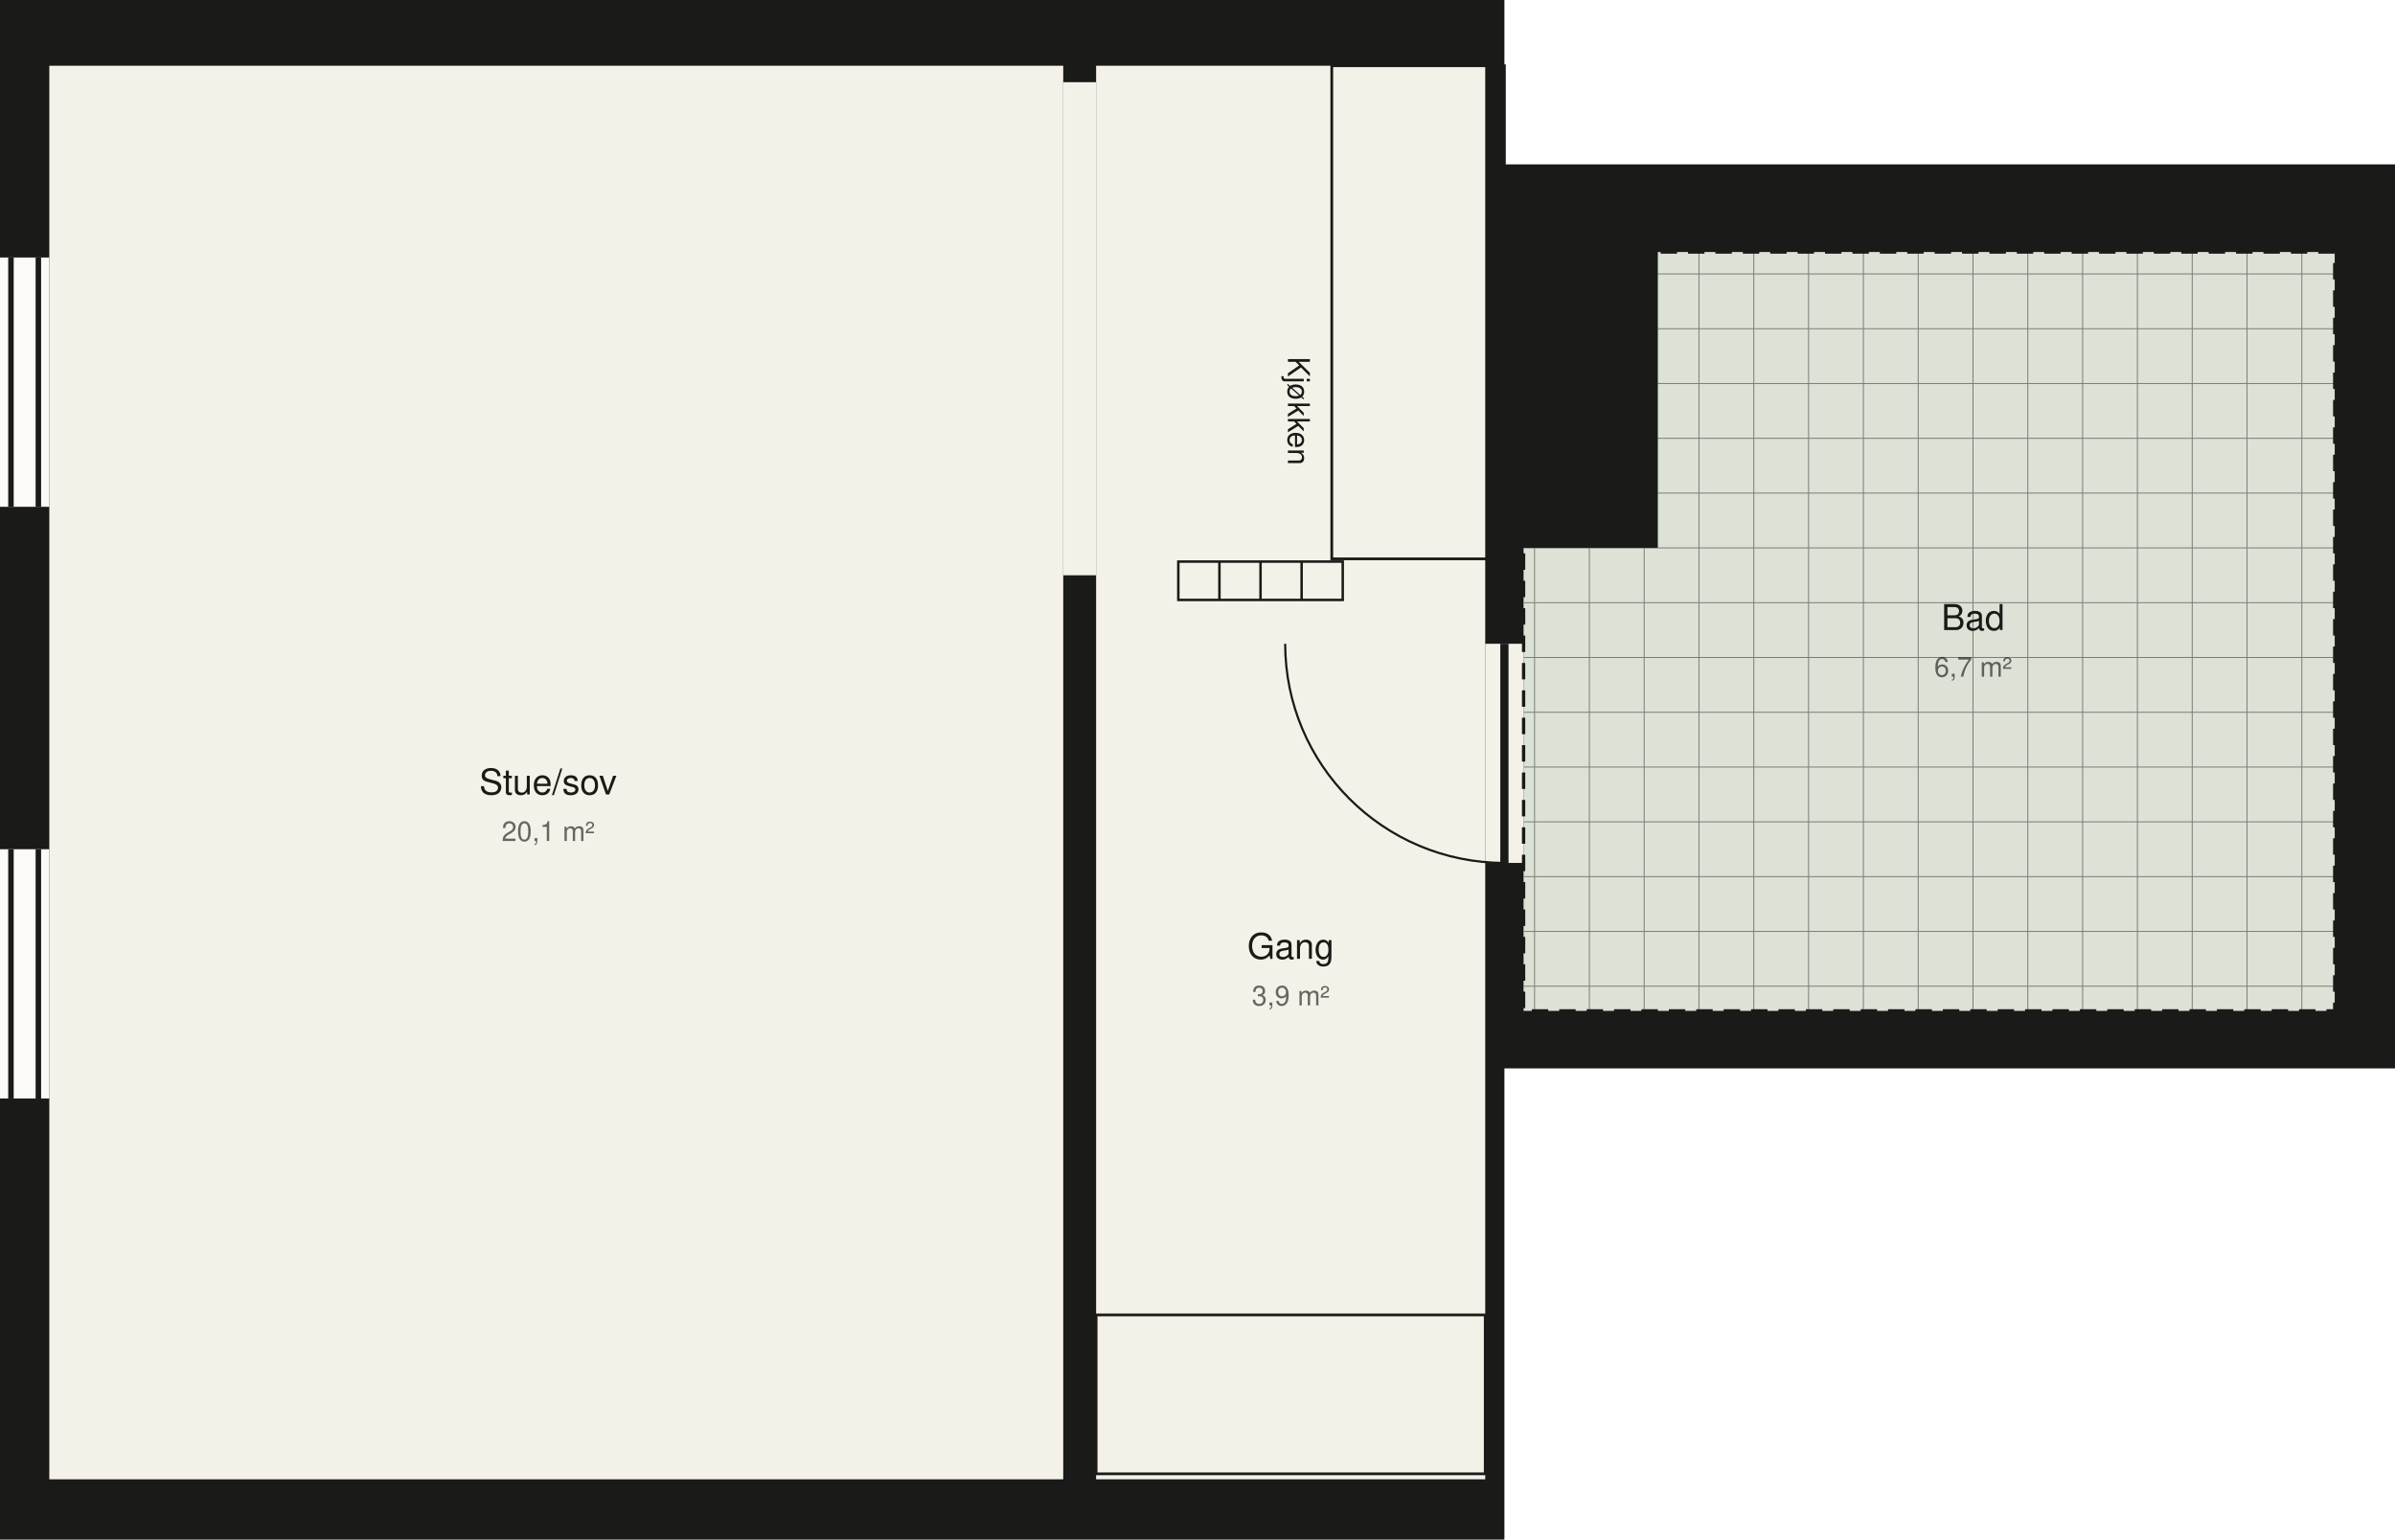
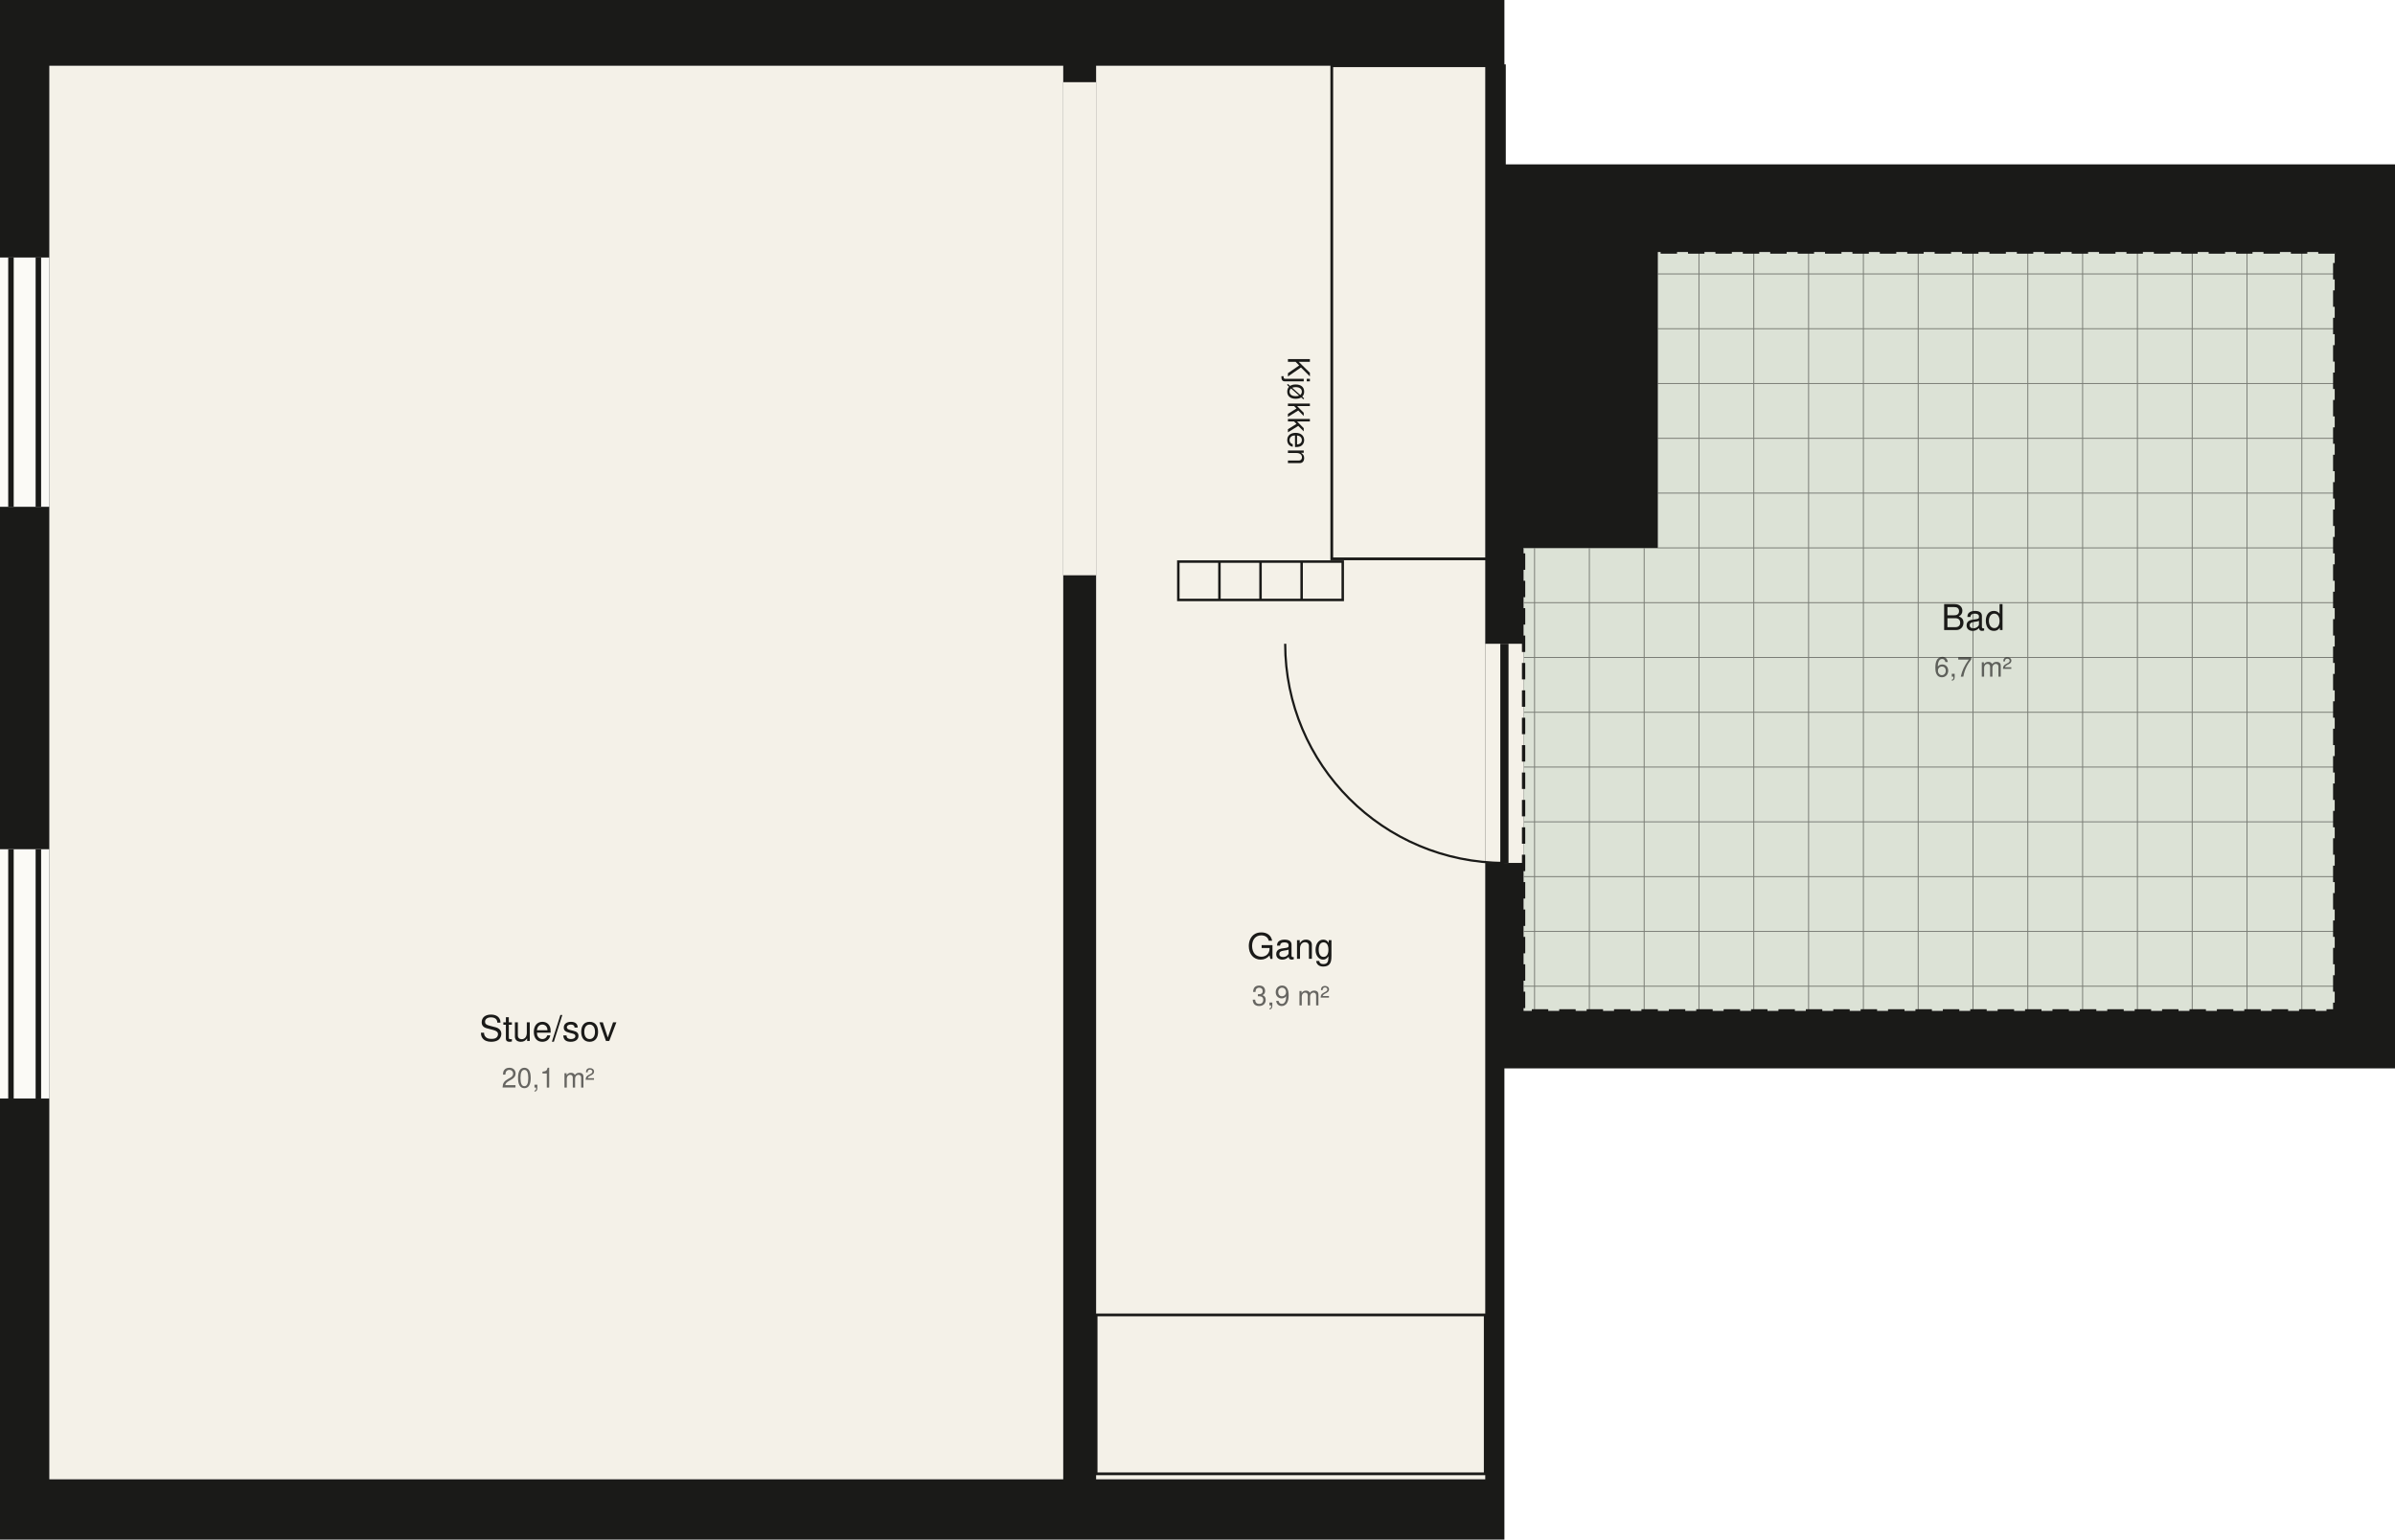
<svg xmlns="http://www.w3.org/2000/svg" viewBox="0 0 874 562">
  <polygon points="18,24 388,24 388,540 18,540" fill="#F4F1E8" />
  <polygon points="400,24 542,24 542,540 400,540" fill="#F4F1E8" />
  <polygon points="605,92 852,92 852,369 556,369 556,200 605,200" fill="#DCE2D6" />
  <clipPath id="bad2">
    <polygon points="605,92 852,92 852,369 556,369 556,200 605,200" />
  </clipPath>
  <g clip-path="url(#bad2)" stroke="#1A1A18" stroke-width="0.35" opacity="0.5">
    <line x1="560" y1="92" x2="560" y2="369" />
    <line x1="580" y1="92" x2="580" y2="369" />
    <line x1="600" y1="92" x2="600" y2="369" />
    <line x1="620" y1="92" x2="620" y2="369" />
    <line x1="640" y1="92" x2="640" y2="369" />
    <line x1="660" y1="92" x2="660" y2="369" />
    <line x1="680" y1="92" x2="680" y2="369" />
    <line x1="700" y1="92" x2="700" y2="369" />
    <line x1="720" y1="92" x2="720" y2="369" />
    <line x1="740" y1="92" x2="740" y2="369" />
    <line x1="760" y1="92" x2="760" y2="369" />
    <line x1="780" y1="92" x2="780" y2="369" />
    <line x1="800" y1="92" x2="800" y2="369" />
    <line x1="820" y1="92" x2="820" y2="369" />
    <line x1="840" y1="92" x2="840" y2="369" />
    <line x1="556" y1="100" x2="852" y2="100" />
    <line x1="556" y1="120" x2="852" y2="120" />
    <line x1="556" y1="140" x2="852" y2="140" />
    <line x1="556" y1="160" x2="852" y2="160" />
    <line x1="556" y1="180" x2="852" y2="180" />
    <line x1="556" y1="200" x2="852" y2="200" />
    <line x1="556" y1="220" x2="852" y2="220" />
    <line x1="556" y1="240" x2="852" y2="240" />
    <line x1="556" y1="260" x2="852" y2="260" />
    <line x1="556" y1="280" x2="852" y2="280" />
    <line x1="556" y1="300" x2="852" y2="300" />
    <line x1="556" y1="320" x2="852" y2="320" />
    <line x1="556" y1="340" x2="852" y2="340" />
    <line x1="556" y1="360" x2="852" y2="360" />
  </g>
  <path d="M 0 0 L 549 0 L 549 60 L 874 60 L 874 390 L 549 390 L 549 562 L 0 562 Z M 18 24 L 388 24 L 388 540 L 18 540 Z M 400 24 L 542 24 L 542 540 L 400 540 Z M 605 92 L 852 92 L 852 369 L 556 369 L 556 200 L 605 200 Z" fill="#1A1A18" fill-rule="evenodd" />
  <rect x="388" y="30" width="12" height="180" fill="#F4F1E8" />
  <rect x="542" y="235" width="14" height="80" fill="#F4F1E8" />
  <line x1="549" y1="235" x2="549" y2="315" stroke="#1A1A18" stroke-width="3" />
  <path d="M 549 315 A 80 80 0 0 1 469 235" fill="none" stroke="#1A1A18" stroke-width="0.8" />
  <rect x="0" y="94" width="18" height="91" fill="#FBFAF6" />
  <line x1="4" y1="94" x2="4" y2="185" stroke="#1A1A18" stroke-width="2" />
  <line x1="14" y1="94" x2="14" y2="185" stroke="#1A1A18" stroke-width="2" />
  <rect x="0" y="310" width="18" height="91" fill="#FBFAF6" />
  <line x1="4" y1="310" x2="4" y2="401" stroke="#1A1A18" stroke-width="2" />
  <line x1="14" y1="310" x2="14" y2="401" stroke="#1A1A18" stroke-width="2" />
  <use href="#komfyr" transform="translate(486 28)" />
  <use href="#kvask" transform="translate(486 110)" />
-   <use href="#sofa" transform="translate(205 218)" />
-   <use href="#bord2" transform="translate(210 400)" />
+   <use href="#sofa" transform="translate(123 26)" />
+   <use href="#sofabord60" transform="translate(135 225)" />
+   <use href="#sofabord60" transform="translate(200 225)" />
+   <use href="#lenestol" transform="translate(75 240) rotate(45)" />
+   <use href="#lenestol" transform="translate(295 240) rotate(45)" />
+   <use href="#lenestol" transform="translate(95 430)" />
+   <use href="#lenestol" transform="translate(225 430)" />
+   <use href="#sofabord60" transform="translate(165 460)" />
  <use href="#wc" transform="translate(610 95)" />
  <use href="#servant" transform="translate(668 322)" />
  <use href="#servant" transform="translate(730 322)" />
  <use href="#dusj" transform="translate(760 278)" />
  <rect x="486" y="24" width="63" height="180" fill="none" stroke="#1A1A18" stroke-width="1" />
  <rect x="430" y="205" width="60" height="14" fill="none" stroke="#1A1A18" stroke-width="0.9" />
  <line x1="445" y1="205" x2="445" y2="219" stroke="#1A1A18" stroke-width="0.9" />
  <line x1="460" y1="205" x2="460" y2="219" stroke="#1A1A18" stroke-width="0.9" />
  <line x1="475" y1="205" x2="475" y2="219" stroke="#1A1A18" stroke-width="0.9" />
  <rect x="400" y="480" width="142" height="58" fill="none" stroke="#1A1A18" stroke-width="1" />
  <polygon points="556,92 852,92 852,369 556,369" fill="none" stroke="#1A1A18" stroke-width="1.2" stroke-dasharray="6 4" />
  <text x="470" y="150" font-family="Helvetica" font-size="11" fill="#1A1A18" text-anchor="middle" transform="rotate(90 470 150)">Kjøkken</text>
  <g font-family="Helvetica" fill="#1A1A18" text-anchor="middle">
-     <text x="200" y="290" font-size="13">Stue/sov</text>
-     <text x="200" y="307" font-size="10" opacity="0.65">20,1 m²</text>
+     <text x="200" y="380" font-size="13">Stue/sov</text>
+     <text x="200" y="397" font-size="10" opacity="0.65">20,1 m²</text>
  </g>
  <g font-family="Helvetica" fill="#1A1A18" text-anchor="middle">
    <text x="471" y="350" font-size="13">Gang</text>
    <text x="471" y="367" font-size="10" opacity="0.65">3,9 m²</text>
  </g>
  <g font-family="Helvetica" fill="#1A1A18" text-anchor="middle">
    <text x="720" y="230" font-size="13">Bad</text>
    <text x="720" y="247" font-size="10" opacity="0.65">6,7 m²</text>
  </g>
</svg>
